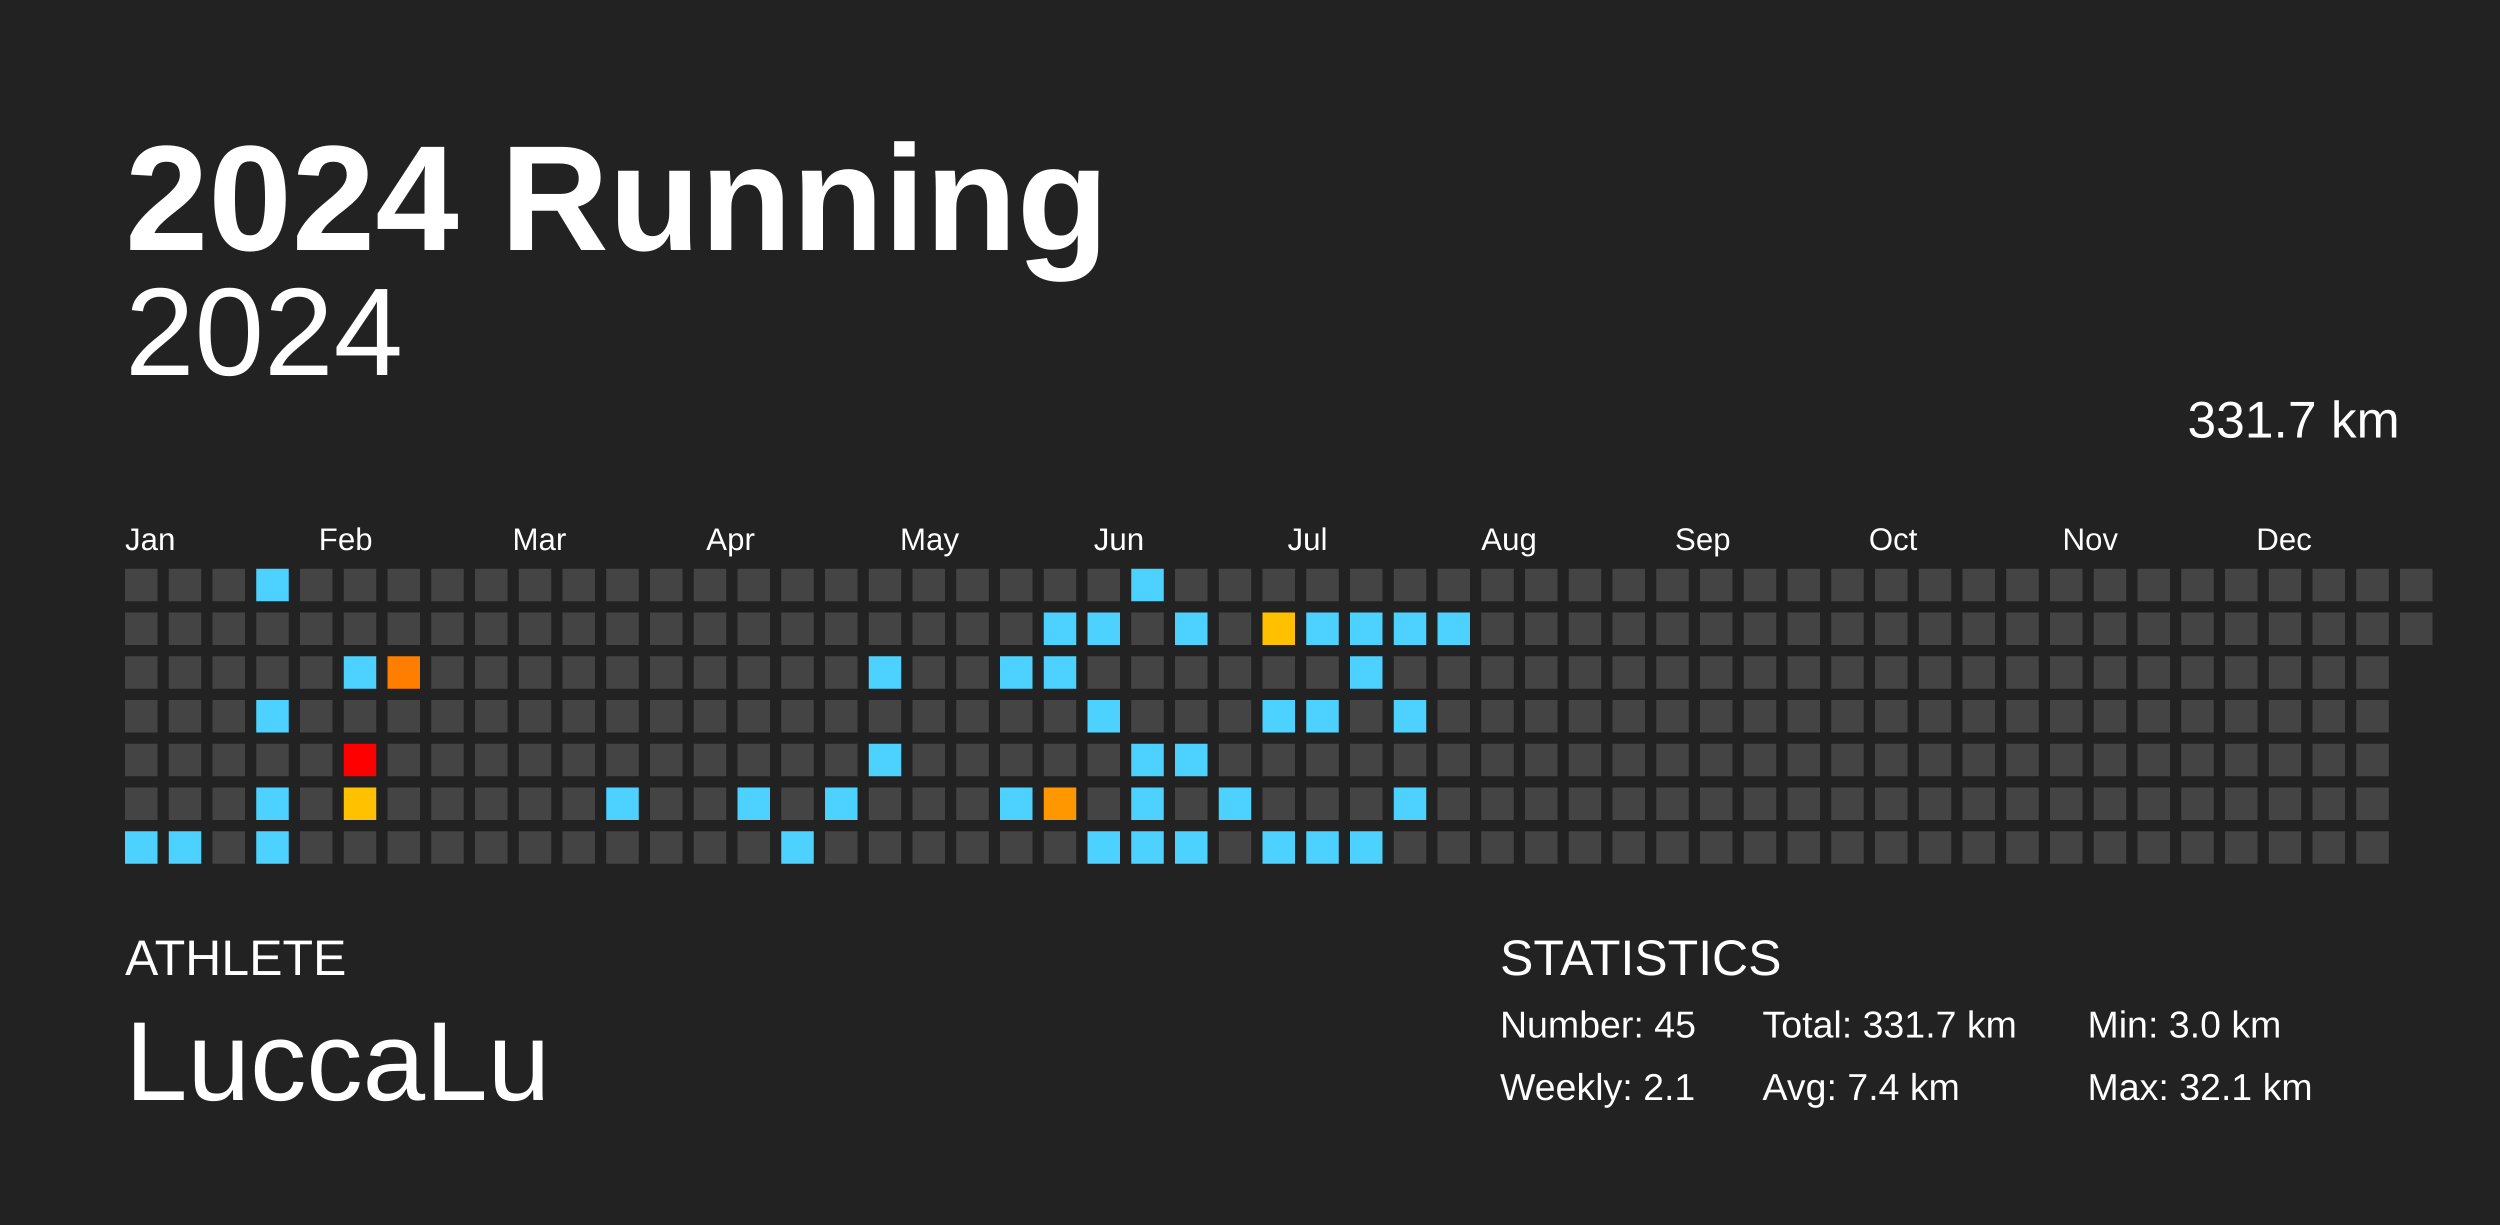
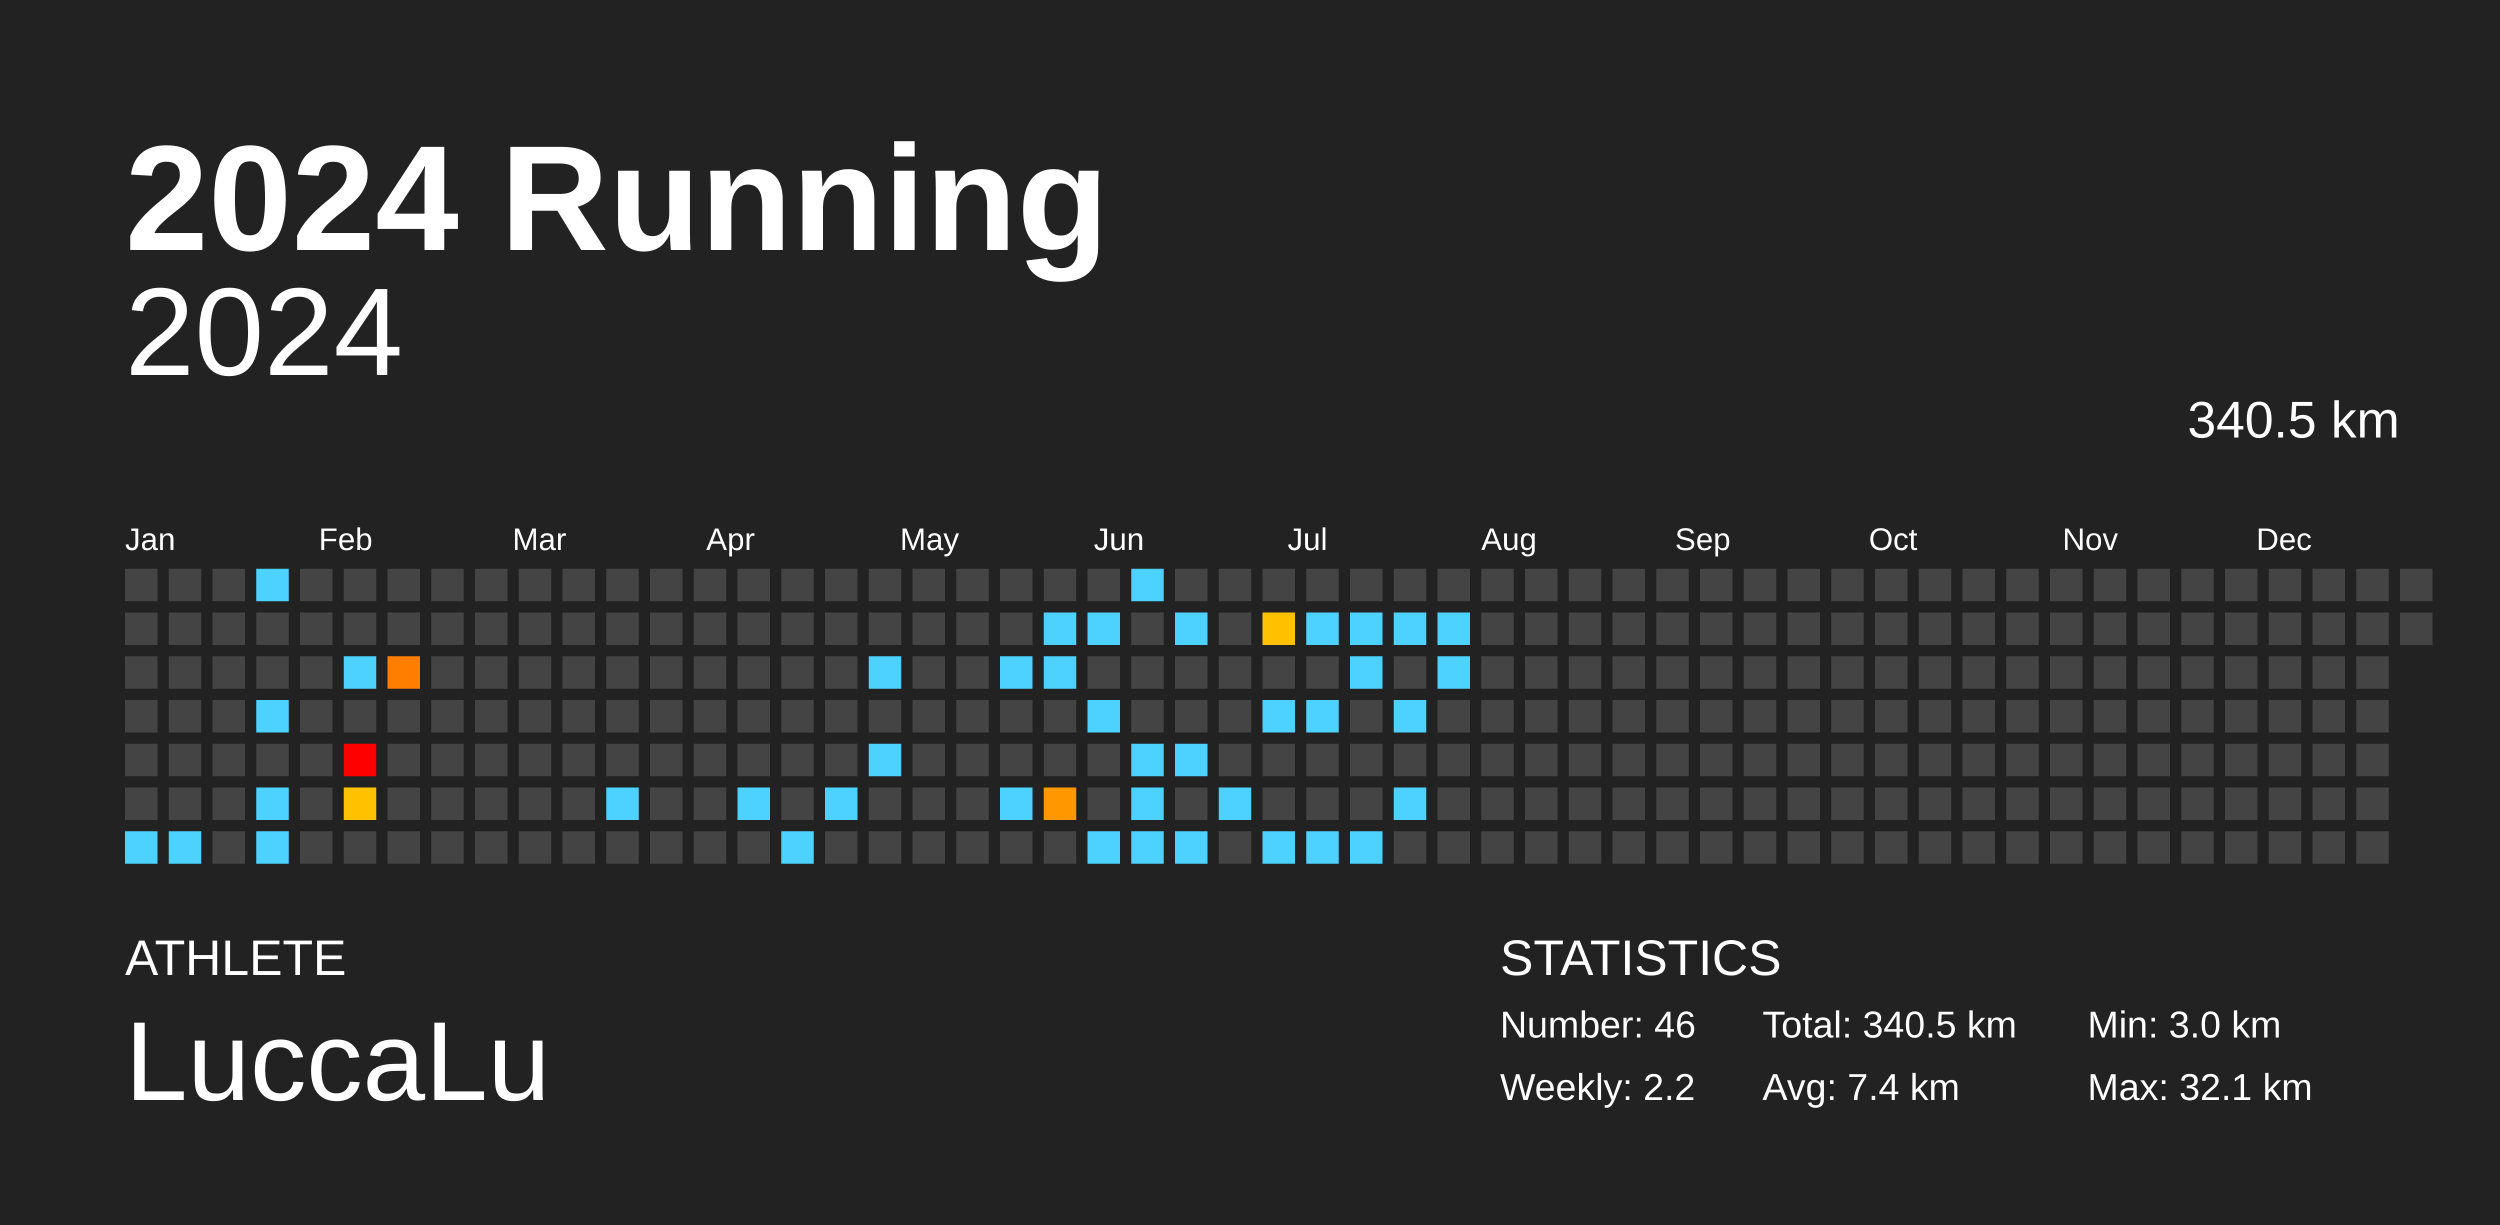
<svg xmlns="http://www.w3.org/2000/svg" baseProfile="full" height="98mm" version="1.1" viewBox="0,0,200,98" width="200mm">
  <defs />
  <rect fill="#222222" height="98" width="200" x="0" y="0" />
  <text fill="#FFFFFF" style="font-size:12px; font-family:Arial; font-weight:bold;" x="10" y="20">2024 Running</text>
  <text fill="#FFFFFF" style="font-size:4px; font-family:Arial" x="10" y="78">ATHLETE</text>
  <text fill="#FFFFFF" style="font-size:9px; font-family:Arial" x="10" y="88">LuccaLu</text>
  <text fill="#FFFFFF" style="font-size:4px; font-family:Arial" x="120" y="78">STATISTICS</text>
-   <text fill="#FFFFFF" style="font-size:3px; font-family:Arial" x="120" y="83">Number: 45</text>
-   <text fill="#FFFFFF" style="font-size:3px; font-family:Arial" x="120" y="88">Weekly: 2.1</text>
-   <text fill="#FFFFFF" style="font-size:3px; font-family:Arial" x="141" y="83">Total: 331.7 km</text>
+   <text fill="#FFFFFF" style="font-size:3px; font-family:Arial" x="120" y="83">Number: 46</text>
+   <text fill="#FFFFFF" style="font-size:3px; font-family:Arial" x="120" y="88">Weekly: 2.2</text>
+   <text fill="#FFFFFF" style="font-size:3px; font-family:Arial" x="141" y="83">Total: 340.5 km</text>
  <text fill="#FFFFFF" style="font-size:3px; font-family:Arial" x="141" y="88">Avg: 7.4 km</text>
  <text fill="#FFFFFF" style="font-size:3px; font-family:Arial" x="167" y="83">Min: 3.0 km</text>
  <text fill="#FFFFFF" style="font-size:3px; font-family:Arial" x="167" y="88">Max: 32.1 km</text>
  <text alignment-baseline="hanging" fill="#FFFFFF" style="font-size:10.0px; font-family:Arial;" x="10" y="30">2024</text>
-   <text alignment-baseline="hanging" fill="#FFFFFF" style="font-size:4.125px; font-family:Arial;" x="175" y="35">331.7 km</text>
+   <text alignment-baseline="hanging" fill="#FFFFFF" style="font-size:4.125px; font-family:Arial;" x="175" y="35">340.5 km</text>
  <text fill="#FFFFFF" style="font-size:2.5px; font-family:Arial" x="10.0" y="44">Jan</text>
  <text fill="#FFFFFF" style="font-size:2.5px; font-family:Arial" x="25.5" y="44">Feb</text>
  <text fill="#FFFFFF" style="font-size:2.5px; font-family:Arial" x="41.0" y="44">Mar</text>
  <text fill="#FFFFFF" style="font-size:2.5px; font-family:Arial" x="56.5" y="44">Apr</text>
  <text fill="#FFFFFF" style="font-size:2.5px; font-family:Arial" x="72.0" y="44">May</text>
  <text fill="#FFFFFF" style="font-size:2.5px; font-family:Arial" x="87.5" y="44">Jun</text>
  <text fill="#FFFFFF" style="font-size:2.5px; font-family:Arial" x="103.0" y="44">Jul</text>
  <text fill="#FFFFFF" style="font-size:2.5px; font-family:Arial" x="118.5" y="44">Aug</text>
  <text fill="#FFFFFF" style="font-size:2.5px; font-family:Arial" x="134.0" y="44">Sep</text>
  <text fill="#FFFFFF" style="font-size:2.5px; font-family:Arial" x="149.5" y="44">Oct</text>
  <text fill="#FFFFFF" style="font-size:2.5px; font-family:Arial" x="165.0" y="44">Nov</text>
  <text fill="#FFFFFF" style="font-size:2.5px; font-family:Arial" x="180.5" y="44">Dec</text>
  <rect fill="#444444" height="2.6" width="2.6" x="10.0" y="45.5" />
  <rect fill="#444444" height="2.6" width="2.6" x="10.0" y="49.0" />
  <rect fill="#444444" height="2.6" width="2.6" x="10.0" y="52.5" />
  <rect fill="#444444" height="2.6" width="2.6" x="10.0" y="56.0" />
  <rect fill="#444444" height="2.6" width="2.6" x="10.0" y="59.5" />
  <rect fill="#444444" height="2.6" width="2.6" x="10.0" y="63.0" />
  <rect fill="#4dd2ff" height="2.6" width="2.6" x="10.0" y="66.5" />
  <rect fill="#444444" height="2.6" width="2.6" x="13.5" y="45.5" />
  <rect fill="#444444" height="2.6" width="2.6" x="13.5" y="49.0" />
  <rect fill="#444444" height="2.6" width="2.6" x="13.5" y="52.5" />
  <rect fill="#444444" height="2.6" width="2.6" x="13.5" y="56.0" />
  <rect fill="#444444" height="2.6" width="2.6" x="13.5" y="59.5" />
  <rect fill="#444444" height="2.6" width="2.6" x="13.5" y="63.0" />
  <rect fill="#4dd2ff" height="2.6" width="2.6" x="13.5" y="66.5" />
  <rect fill="#444444" height="2.6" width="2.6" x="17.0" y="45.5" />
  <rect fill="#444444" height="2.6" width="2.6" x="17.0" y="49.0" />
  <rect fill="#444444" height="2.6" width="2.6" x="17.0" y="52.5" />
  <rect fill="#444444" height="2.6" width="2.6" x="17.0" y="56.0" />
  <rect fill="#444444" height="2.6" width="2.6" x="17.0" y="59.5" />
  <rect fill="#444444" height="2.6" width="2.6" x="17.0" y="63.0" />
  <rect fill="#444444" height="2.6" width="2.6" x="17.0" y="66.5" />
  <rect fill="#4dd2ff" height="2.6" width="2.6" x="20.5" y="45.5" />
  <rect fill="#444444" height="2.6" width="2.6" x="20.5" y="49.0" />
  <rect fill="#444444" height="2.6" width="2.6" x="20.5" y="52.5" />
  <rect fill="#4dd2ff" height="2.6" width="2.6" x="20.5" y="56.0" />
  <rect fill="#444444" height="2.6" width="2.6" x="20.5" y="59.5" />
  <rect fill="#4dd2ff" height="2.6" width="2.6" x="20.5" y="63.0" />
  <rect fill="#4dd2ff" height="2.6" width="2.6" x="20.5" y="66.5" />
  <rect fill="#444444" height="2.6" width="2.6" x="24.0" y="45.5" />
  <rect fill="#444444" height="2.6" width="2.6" x="24.0" y="49.0" />
  <rect fill="#444444" height="2.6" width="2.6" x="24.0" y="52.5" />
  <rect fill="#444444" height="2.6" width="2.6" x="24.0" y="56.0" />
  <rect fill="#444444" height="2.6" width="2.6" x="24.0" y="59.5" />
  <rect fill="#444444" height="2.6" width="2.6" x="24.0" y="63.0" />
  <rect fill="#444444" height="2.6" width="2.6" x="24.0" y="66.5" />
  <rect fill="#444444" height="2.6" width="2.6" x="27.5" y="45.5" />
  <rect fill="#444444" height="2.6" width="2.6" x="27.5" y="49.0" />
  <rect fill="#4dd2ff" height="2.6" width="2.6" x="27.5" y="52.5" />
  <rect fill="#444444" height="2.6" width="2.6" x="27.5" y="56.0" />
  <rect fill="red" height="2.6" width="2.6" x="27.5" y="59.5" />
  <rect fill="#ffc100" height="2.6" width="2.6" x="27.5" y="63.0" />
  <rect fill="#444444" height="2.6" width="2.6" x="27.5" y="66.5" />
  <rect fill="#444444" height="2.6" width="2.6" x="31.0" y="45.5" />
  <rect fill="#444444" height="2.6" width="2.6" x="31.0" y="49.0" />
  <rect fill="#ff7e00" height="2.6" width="2.6" x="31.0" y="52.5" />
  <rect fill="#444444" height="2.6" width="2.6" x="31.0" y="56.0" />
  <rect fill="#444444" height="2.6" width="2.6" x="31.0" y="59.5" />
  <rect fill="#444444" height="2.6" width="2.6" x="31.0" y="63.0" />
  <rect fill="#444444" height="2.6" width="2.6" x="31.0" y="66.5" />
  <rect fill="#444444" height="2.6" width="2.6" x="34.5" y="45.5" />
  <rect fill="#444444" height="2.6" width="2.6" x="34.5" y="49.0" />
  <rect fill="#444444" height="2.6" width="2.6" x="34.5" y="52.5" />
  <rect fill="#444444" height="2.6" width="2.6" x="34.5" y="56.0" />
  <rect fill="#444444" height="2.6" width="2.6" x="34.5" y="59.5" />
  <rect fill="#444444" height="2.6" width="2.6" x="34.5" y="63.0" />
  <rect fill="#444444" height="2.6" width="2.6" x="34.5" y="66.5" />
  <rect fill="#444444" height="2.6" width="2.6" x="38.0" y="45.5" />
  <rect fill="#444444" height="2.6" width="2.6" x="38.0" y="49.0" />
  <rect fill="#444444" height="2.6" width="2.6" x="38.0" y="52.5" />
  <rect fill="#444444" height="2.6" width="2.6" x="38.0" y="56.0" />
  <rect fill="#444444" height="2.6" width="2.6" x="38.0" y="59.5" />
  <rect fill="#444444" height="2.6" width="2.6" x="38.0" y="63.0" />
  <rect fill="#444444" height="2.6" width="2.6" x="38.0" y="66.5" />
  <rect fill="#444444" height="2.6" width="2.6" x="41.5" y="45.5" />
  <rect fill="#444444" height="2.6" width="2.6" x="41.5" y="49.0" />
  <rect fill="#444444" height="2.6" width="2.6" x="41.5" y="52.5" />
  <rect fill="#444444" height="2.6" width="2.6" x="41.5" y="56.0" />
  <rect fill="#444444" height="2.6" width="2.6" x="41.5" y="59.5" />
  <rect fill="#444444" height="2.6" width="2.6" x="41.5" y="63.0" />
  <rect fill="#444444" height="2.6" width="2.6" x="41.5" y="66.5" />
  <rect fill="#444444" height="2.6" width="2.6" x="45.0" y="45.5" />
  <rect fill="#444444" height="2.6" width="2.6" x="45.0" y="49.0" />
  <rect fill="#444444" height="2.6" width="2.6" x="45.0" y="52.5" />
  <rect fill="#444444" height="2.6" width="2.6" x="45.0" y="56.0" />
  <rect fill="#444444" height="2.6" width="2.6" x="45.0" y="59.5" />
  <rect fill="#444444" height="2.6" width="2.6" x="45.0" y="63.0" />
  <rect fill="#444444" height="2.6" width="2.6" x="45.0" y="66.5" />
  <rect fill="#444444" height="2.6" width="2.6" x="48.5" y="45.5" />
  <rect fill="#444444" height="2.6" width="2.6" x="48.5" y="49.0" />
  <rect fill="#444444" height="2.6" width="2.6" x="48.5" y="52.5" />
  <rect fill="#444444" height="2.6" width="2.6" x="48.5" y="56.0" />
  <rect fill="#444444" height="2.6" width="2.6" x="48.5" y="59.5" />
  <rect fill="#4dd2ff" height="2.6" width="2.6" x="48.5" y="63.0" />
  <rect fill="#444444" height="2.6" width="2.6" x="48.5" y="66.5" />
  <rect fill="#444444" height="2.6" width="2.6" x="52.0" y="45.5" />
  <rect fill="#444444" height="2.6" width="2.6" x="52.0" y="49.0" />
  <rect fill="#444444" height="2.6" width="2.6" x="52.0" y="52.5" />
  <rect fill="#444444" height="2.6" width="2.6" x="52.0" y="56.0" />
  <rect fill="#444444" height="2.6" width="2.6" x="52.0" y="59.5" />
  <rect fill="#444444" height="2.6" width="2.6" x="52.0" y="63.0" />
  <rect fill="#444444" height="2.6" width="2.6" x="52.0" y="66.5" />
  <rect fill="#444444" height="2.6" width="2.6" x="55.5" y="45.5" />
  <rect fill="#444444" height="2.6" width="2.6" x="55.5" y="49.0" />
  <rect fill="#444444" height="2.6" width="2.6" x="55.5" y="52.5" />
  <rect fill="#444444" height="2.6" width="2.6" x="55.5" y="56.0" />
  <rect fill="#444444" height="2.6" width="2.6" x="55.5" y="59.5" />
  <rect fill="#444444" height="2.6" width="2.6" x="55.5" y="63.0" />
  <rect fill="#444444" height="2.6" width="2.6" x="55.5" y="66.5" />
  <rect fill="#444444" height="2.6" width="2.6" x="59.0" y="45.5" />
  <rect fill="#444444" height="2.6" width="2.6" x="59.0" y="49.0" />
  <rect fill="#444444" height="2.6" width="2.6" x="59.0" y="52.5" />
  <rect fill="#444444" height="2.6" width="2.6" x="59.0" y="56.0" />
  <rect fill="#444444" height="2.6" width="2.6" x="59.0" y="59.5" />
  <rect fill="#4dd2ff" height="2.6" width="2.6" x="59.0" y="63.0" />
  <rect fill="#444444" height="2.6" width="2.6" x="59.0" y="66.5" />
  <rect fill="#444444" height="2.6" width="2.6" x="62.5" y="45.5" />
  <rect fill="#444444" height="2.6" width="2.6" x="62.5" y="49.0" />
  <rect fill="#444444" height="2.6" width="2.6" x="62.5" y="52.5" />
  <rect fill="#444444" height="2.6" width="2.6" x="62.5" y="56.0" />
  <rect fill="#444444" height="2.6" width="2.6" x="62.5" y="59.5" />
  <rect fill="#444444" height="2.6" width="2.6" x="62.5" y="63.0" />
  <rect fill="#4dd2ff" height="2.6" width="2.6" x="62.5" y="66.5" />
  <rect fill="#444444" height="2.6" width="2.6" x="66.0" y="45.5" />
  <rect fill="#444444" height="2.6" width="2.6" x="66.0" y="49.0" />
  <rect fill="#444444" height="2.6" width="2.6" x="66.0" y="52.5" />
  <rect fill="#444444" height="2.6" width="2.6" x="66.0" y="56.0" />
  <rect fill="#444444" height="2.6" width="2.6" x="66.0" y="59.5" />
  <rect fill="#4dd2ff" height="2.6" width="2.6" x="66.0" y="63.0" />
  <rect fill="#444444" height="2.6" width="2.6" x="66.0" y="66.5" />
  <rect fill="#444444" height="2.6" width="2.6" x="69.5" y="45.5" />
  <rect fill="#444444" height="2.6" width="2.6" x="69.5" y="49.0" />
  <rect fill="#4dd2ff" height="2.6" width="2.6" x="69.5" y="52.5" />
  <rect fill="#444444" height="2.6" width="2.6" x="69.5" y="56.0" />
  <rect fill="#4dd2ff" height="2.6" width="2.6" x="69.5" y="59.5" />
  <rect fill="#444444" height="2.6" width="2.6" x="69.5" y="63.0" />
  <rect fill="#444444" height="2.6" width="2.6" x="69.5" y="66.5" />
  <rect fill="#444444" height="2.6" width="2.6" x="73.0" y="45.5" />
  <rect fill="#444444" height="2.6" width="2.6" x="73.0" y="49.0" />
  <rect fill="#444444" height="2.6" width="2.6" x="73.0" y="52.5" />
  <rect fill="#444444" height="2.6" width="2.6" x="73.0" y="56.0" />
  <rect fill="#444444" height="2.6" width="2.6" x="73.0" y="59.5" />
  <rect fill="#444444" height="2.6" width="2.6" x="73.0" y="63.0" />
  <rect fill="#444444" height="2.6" width="2.6" x="73.0" y="66.5" />
  <rect fill="#444444" height="2.6" width="2.6" x="76.5" y="45.5" />
  <rect fill="#444444" height="2.6" width="2.6" x="76.5" y="49.0" />
  <rect fill="#444444" height="2.6" width="2.6" x="76.5" y="52.5" />
  <rect fill="#444444" height="2.6" width="2.6" x="76.5" y="56.0" />
  <rect fill="#444444" height="2.6" width="2.6" x="76.5" y="59.5" />
  <rect fill="#444444" height="2.6" width="2.6" x="76.5" y="63.0" />
  <rect fill="#444444" height="2.6" width="2.6" x="76.5" y="66.5" />
  <rect fill="#444444" height="2.6" width="2.6" x="80.0" y="45.5" />
  <rect fill="#444444" height="2.6" width="2.6" x="80.0" y="49.0" />
  <rect fill="#4dd2ff" height="2.6" width="2.6" x="80.0" y="52.5" />
  <rect fill="#444444" height="2.6" width="2.6" x="80.0" y="56.0" />
  <rect fill="#444444" height="2.6" width="2.6" x="80.0" y="59.5" />
  <rect fill="#4dd2ff" height="2.6" width="2.6" x="80.0" y="63.0" />
  <rect fill="#444444" height="2.6" width="2.6" x="80.0" y="66.5" />
  <rect fill="#444444" height="2.6" width="2.6" x="83.5" y="45.5" />
  <rect fill="#4dd2ff" height="2.6" width="2.6" x="83.5" y="49.0" />
  <rect fill="#4dd2ff" height="2.6" width="2.6" x="83.5" y="52.5" />
  <rect fill="#444444" height="2.6" width="2.6" x="83.5" y="56.0" />
  <rect fill="#444444" height="2.6" width="2.6" x="83.5" y="59.5" />
  <rect fill="#ff9700" height="2.6" width="2.6" x="83.5" y="63.0" />
  <rect fill="#444444" height="2.6" width="2.6" x="83.5" y="66.5" />
  <rect fill="#444444" height="2.6" width="2.6" x="87.0" y="45.5" />
  <rect fill="#4dd2ff" height="2.6" width="2.6" x="87.0" y="49.0" />
  <rect fill="#444444" height="2.6" width="2.6" x="87.0" y="52.5" />
  <rect fill="#4dd2ff" height="2.6" width="2.6" x="87.0" y="56.0" />
  <rect fill="#444444" height="2.6" width="2.6" x="87.0" y="59.5" />
  <rect fill="#444444" height="2.6" width="2.6" x="87.0" y="63.0" />
  <rect fill="#4dd2ff" height="2.6" width="2.6" x="87.0" y="66.5" />
  <rect fill="#4dd2ff" height="2.6" width="2.6" x="90.5" y="45.5" />
  <rect fill="#444444" height="2.6" width="2.6" x="90.5" y="49.0" />
  <rect fill="#444444" height="2.6" width="2.6" x="90.5" y="52.5" />
  <rect fill="#444444" height="2.6" width="2.6" x="90.5" y="56.0" />
  <rect fill="#4dd2ff" height="2.6" width="2.6" x="90.5" y="59.5" />
  <rect fill="#4dd2ff" height="2.6" width="2.6" x="90.5" y="63.0" />
  <rect fill="#4dd2ff" height="2.6" width="2.6" x="90.5" y="66.5" />
  <rect fill="#444444" height="2.6" width="2.6" x="94.0" y="45.5" />
  <rect fill="#4dd2ff" height="2.6" width="2.6" x="94.0" y="49.0" />
  <rect fill="#444444" height="2.6" width="2.6" x="94.0" y="52.5" />
  <rect fill="#444444" height="2.6" width="2.6" x="94.0" y="56.0" />
  <rect fill="#4dd2ff" height="2.6" width="2.6" x="94.0" y="59.5" />
  <rect fill="#444444" height="2.6" width="2.6" x="94.0" y="63.0" />
  <rect fill="#4dd2ff" height="2.6" width="2.6" x="94.0" y="66.5" />
  <rect fill="#444444" height="2.6" width="2.6" x="97.5" y="45.5" />
  <rect fill="#444444" height="2.6" width="2.6" x="97.5" y="49.0" />
  <rect fill="#444444" height="2.6" width="2.6" x="97.5" y="52.5" />
  <rect fill="#444444" height="2.6" width="2.6" x="97.5" y="56.0" />
  <rect fill="#444444" height="2.6" width="2.6" x="97.5" y="59.5" />
  <rect fill="#4dd2ff" height="2.6" width="2.6" x="97.5" y="63.0" />
  <rect fill="#444444" height="2.6" width="2.6" x="97.5" y="66.5" />
  <rect fill="#444444" height="2.6" width="2.6" x="101.0" y="45.5" />
  <rect fill="#ffc000" height="2.6" width="2.6" x="101.0" y="49.0" />
  <rect fill="#444444" height="2.6" width="2.6" x="101.0" y="52.5" />
  <rect fill="#4dd2ff" height="2.6" width="2.6" x="101.0" y="56.0" />
  <rect fill="#444444" height="2.6" width="2.6" x="101.0" y="59.5" />
  <rect fill="#444444" height="2.6" width="2.6" x="101.0" y="63.0" />
  <rect fill="#4dd2ff" height="2.6" width="2.6" x="101.0" y="66.5" />
  <rect fill="#444444" height="2.6" width="2.6" x="104.5" y="45.5" />
  <rect fill="#4dd2ff" height="2.6" width="2.6" x="104.5" y="49.0" />
  <rect fill="#444444" height="2.6" width="2.6" x="104.5" y="52.5" />
  <rect fill="#4dd2ff" height="2.6" width="2.6" x="104.5" y="56.0" />
  <rect fill="#444444" height="2.6" width="2.6" x="104.5" y="59.5" />
  <rect fill="#444444" height="2.6" width="2.6" x="104.5" y="63.0" />
  <rect fill="#4dd2ff" height="2.6" width="2.6" x="104.5" y="66.5" />
  <rect fill="#444444" height="2.6" width="2.6" x="108.0" y="45.5" />
  <rect fill="#4dd2ff" height="2.6" width="2.6" x="108.0" y="49.0" />
  <rect fill="#4dd2ff" height="2.6" width="2.6" x="108.0" y="52.5" />
  <rect fill="#444444" height="2.6" width="2.6" x="108.0" y="56.0" />
  <rect fill="#444444" height="2.6" width="2.6" x="108.0" y="59.5" />
  <rect fill="#444444" height="2.6" width="2.6" x="108.0" y="63.0" />
  <rect fill="#4dd2ff" height="2.6" width="2.6" x="108.0" y="66.5" />
  <rect fill="#444444" height="2.6" width="2.6" x="111.5" y="45.5" />
  <rect fill="#4dd2ff" height="2.6" width="2.6" x="111.5" y="49.0" />
  <rect fill="#444444" height="2.6" width="2.6" x="111.5" y="52.5" />
  <rect fill="#4dd2ff" height="2.6" width="2.6" x="111.5" y="56.0" />
  <rect fill="#444444" height="2.6" width="2.6" x="111.5" y="59.5" />
  <rect fill="#4dd2ff" height="2.6" width="2.6" x="111.5" y="63.0" />
  <rect fill="#444444" height="2.6" width="2.6" x="111.5" y="66.5" />
  <rect fill="#444444" height="2.6" width="2.6" x="115.0" y="45.5" />
  <rect fill="#4dd2ff" height="2.6" width="2.6" x="115.0" y="49.0" />
-   <rect fill="#444444" height="2.6" width="2.6" x="115.0" y="52.5" />
+   <rect fill="#4dd2ff" height="2.6" width="2.6" x="115.0" y="52.5" />
  <rect fill="#444444" height="2.6" width="2.6" x="115.0" y="56.0" />
  <rect fill="#444444" height="2.6" width="2.6" x="115.0" y="59.5" />
  <rect fill="#444444" height="2.6" width="2.6" x="115.0" y="63.0" />
  <rect fill="#444444" height="2.6" width="2.6" x="115.0" y="66.5" />
  <rect fill="#444444" height="2.6" width="2.6" x="118.5" y="45.5" />
  <rect fill="#444444" height="2.6" width="2.6" x="118.5" y="49.0" />
  <rect fill="#444444" height="2.6" width="2.6" x="118.5" y="52.5" />
  <rect fill="#444444" height="2.6" width="2.6" x="118.5" y="56.0" />
  <rect fill="#444444" height="2.6" width="2.6" x="118.5" y="59.5" />
  <rect fill="#444444" height="2.6" width="2.6" x="118.5" y="63.0" />
  <rect fill="#444444" height="2.6" width="2.6" x="118.5" y="66.5" />
  <rect fill="#444444" height="2.6" width="2.6" x="122.0" y="45.5" />
  <rect fill="#444444" height="2.6" width="2.6" x="122.0" y="49.0" />
  <rect fill="#444444" height="2.6" width="2.6" x="122.0" y="52.5" />
  <rect fill="#444444" height="2.6" width="2.6" x="122.0" y="56.0" />
  <rect fill="#444444" height="2.6" width="2.6" x="122.0" y="59.5" />
  <rect fill="#444444" height="2.6" width="2.6" x="122.0" y="63.0" />
  <rect fill="#444444" height="2.6" width="2.6" x="122.0" y="66.5" />
  <rect fill="#444444" height="2.6" width="2.6" x="125.5" y="45.5" />
  <rect fill="#444444" height="2.6" width="2.6" x="125.5" y="49.0" />
  <rect fill="#444444" height="2.6" width="2.6" x="125.5" y="52.5" />
  <rect fill="#444444" height="2.6" width="2.6" x="125.5" y="56.0" />
  <rect fill="#444444" height="2.6" width="2.6" x="125.5" y="59.5" />
  <rect fill="#444444" height="2.6" width="2.6" x="125.5" y="63.0" />
  <rect fill="#444444" height="2.6" width="2.6" x="125.5" y="66.5" />
  <rect fill="#444444" height="2.6" width="2.6" x="129.0" y="45.5" />
  <rect fill="#444444" height="2.6" width="2.6" x="129.0" y="49.0" />
  <rect fill="#444444" height="2.6" width="2.6" x="129.0" y="52.5" />
  <rect fill="#444444" height="2.6" width="2.6" x="129.0" y="56.0" />
  <rect fill="#444444" height="2.6" width="2.6" x="129.0" y="59.5" />
  <rect fill="#444444" height="2.6" width="2.6" x="129.0" y="63.0" />
  <rect fill="#444444" height="2.6" width="2.6" x="129.0" y="66.5" />
  <rect fill="#444444" height="2.6" width="2.6" x="132.5" y="45.5" />
  <rect fill="#444444" height="2.6" width="2.6" x="132.5" y="49.0" />
  <rect fill="#444444" height="2.6" width="2.6" x="132.5" y="52.5" />
  <rect fill="#444444" height="2.6" width="2.6" x="132.5" y="56.0" />
  <rect fill="#444444" height="2.6" width="2.6" x="132.5" y="59.5" />
  <rect fill="#444444" height="2.6" width="2.6" x="132.5" y="63.0" />
  <rect fill="#444444" height="2.6" width="2.6" x="132.5" y="66.5" />
  <rect fill="#444444" height="2.6" width="2.6" x="136.0" y="45.5" />
  <rect fill="#444444" height="2.6" width="2.6" x="136.0" y="49.0" />
  <rect fill="#444444" height="2.6" width="2.6" x="136.0" y="52.5" />
  <rect fill="#444444" height="2.6" width="2.6" x="136.0" y="56.0" />
  <rect fill="#444444" height="2.6" width="2.6" x="136.0" y="59.5" />
  <rect fill="#444444" height="2.6" width="2.6" x="136.0" y="63.0" />
  <rect fill="#444444" height="2.6" width="2.6" x="136.0" y="66.5" />
  <rect fill="#444444" height="2.6" width="2.6" x="139.5" y="45.5" />
  <rect fill="#444444" height="2.6" width="2.6" x="139.5" y="49.0" />
  <rect fill="#444444" height="2.6" width="2.6" x="139.5" y="52.5" />
  <rect fill="#444444" height="2.6" width="2.6" x="139.5" y="56.0" />
  <rect fill="#444444" height="2.6" width="2.6" x="139.5" y="59.5" />
  <rect fill="#444444" height="2.6" width="2.6" x="139.5" y="63.0" />
  <rect fill="#444444" height="2.6" width="2.6" x="139.5" y="66.5" />
  <rect fill="#444444" height="2.6" width="2.6" x="143.0" y="45.5" />
  <rect fill="#444444" height="2.6" width="2.6" x="143.0" y="49.0" />
  <rect fill="#444444" height="2.6" width="2.6" x="143.0" y="52.5" />
  <rect fill="#444444" height="2.6" width="2.6" x="143.0" y="56.0" />
  <rect fill="#444444" height="2.6" width="2.6" x="143.0" y="59.5" />
  <rect fill="#444444" height="2.6" width="2.6" x="143.0" y="63.0" />
  <rect fill="#444444" height="2.6" width="2.6" x="143.0" y="66.5" />
  <rect fill="#444444" height="2.6" width="2.6" x="146.5" y="45.5" />
  <rect fill="#444444" height="2.6" width="2.6" x="146.5" y="49.0" />
  <rect fill="#444444" height="2.6" width="2.6" x="146.5" y="52.5" />
  <rect fill="#444444" height="2.6" width="2.6" x="146.5" y="56.0" />
  <rect fill="#444444" height="2.6" width="2.6" x="146.5" y="59.5" />
  <rect fill="#444444" height="2.6" width="2.6" x="146.5" y="63.0" />
  <rect fill="#444444" height="2.6" width="2.6" x="146.5" y="66.5" />
  <rect fill="#444444" height="2.6" width="2.6" x="150.0" y="45.5" />
  <rect fill="#444444" height="2.6" width="2.6" x="150.0" y="49.0" />
  <rect fill="#444444" height="2.6" width="2.6" x="150.0" y="52.5" />
  <rect fill="#444444" height="2.6" width="2.6" x="150.0" y="56.0" />
  <rect fill="#444444" height="2.6" width="2.6" x="150.0" y="59.5" />
  <rect fill="#444444" height="2.6" width="2.6" x="150.0" y="63.0" />
  <rect fill="#444444" height="2.6" width="2.6" x="150.0" y="66.5" />
  <rect fill="#444444" height="2.6" width="2.6" x="153.5" y="45.5" />
  <rect fill="#444444" height="2.6" width="2.6" x="153.5" y="49.0" />
  <rect fill="#444444" height="2.6" width="2.6" x="153.5" y="52.5" />
  <rect fill="#444444" height="2.6" width="2.6" x="153.5" y="56.0" />
  <rect fill="#444444" height="2.6" width="2.6" x="153.5" y="59.5" />
  <rect fill="#444444" height="2.6" width="2.6" x="153.5" y="63.0" />
  <rect fill="#444444" height="2.6" width="2.6" x="153.5" y="66.5" />
  <rect fill="#444444" height="2.6" width="2.6" x="157.0" y="45.5" />
  <rect fill="#444444" height="2.6" width="2.6" x="157.0" y="49.0" />
  <rect fill="#444444" height="2.6" width="2.6" x="157.0" y="52.5" />
  <rect fill="#444444" height="2.6" width="2.6" x="157.0" y="56.0" />
  <rect fill="#444444" height="2.6" width="2.6" x="157.0" y="59.5" />
  <rect fill="#444444" height="2.6" width="2.6" x="157.0" y="63.0" />
  <rect fill="#444444" height="2.6" width="2.6" x="157.0" y="66.5" />
  <rect fill="#444444" height="2.6" width="2.6" x="160.5" y="45.5" />
  <rect fill="#444444" height="2.6" width="2.6" x="160.5" y="49.0" />
  <rect fill="#444444" height="2.6" width="2.6" x="160.5" y="52.5" />
  <rect fill="#444444" height="2.6" width="2.6" x="160.5" y="56.0" />
  <rect fill="#444444" height="2.6" width="2.6" x="160.5" y="59.5" />
  <rect fill="#444444" height="2.6" width="2.6" x="160.5" y="63.0" />
  <rect fill="#444444" height="2.6" width="2.6" x="160.5" y="66.5" />
  <rect fill="#444444" height="2.6" width="2.6" x="164.0" y="45.5" />
  <rect fill="#444444" height="2.6" width="2.6" x="164.0" y="49.0" />
  <rect fill="#444444" height="2.6" width="2.6" x="164.0" y="52.5" />
  <rect fill="#444444" height="2.6" width="2.6" x="164.0" y="56.0" />
  <rect fill="#444444" height="2.6" width="2.6" x="164.0" y="59.5" />
  <rect fill="#444444" height="2.6" width="2.6" x="164.0" y="63.0" />
  <rect fill="#444444" height="2.6" width="2.6" x="164.0" y="66.5" />
  <rect fill="#444444" height="2.6" width="2.6" x="167.5" y="45.5" />
  <rect fill="#444444" height="2.6" width="2.6" x="167.5" y="49.0" />
  <rect fill="#444444" height="2.6" width="2.6" x="167.5" y="52.5" />
  <rect fill="#444444" height="2.6" width="2.6" x="167.5" y="56.0" />
  <rect fill="#444444" height="2.6" width="2.6" x="167.5" y="59.5" />
  <rect fill="#444444" height="2.6" width="2.6" x="167.5" y="63.0" />
  <rect fill="#444444" height="2.6" width="2.6" x="167.5" y="66.5" />
  <rect fill="#444444" height="2.6" width="2.6" x="171.0" y="45.5" />
  <rect fill="#444444" height="2.6" width="2.6" x="171.0" y="49.0" />
  <rect fill="#444444" height="2.6" width="2.6" x="171.0" y="52.5" />
  <rect fill="#444444" height="2.6" width="2.6" x="171.0" y="56.0" />
  <rect fill="#444444" height="2.6" width="2.6" x="171.0" y="59.5" />
  <rect fill="#444444" height="2.6" width="2.6" x="171.0" y="63.0" />
  <rect fill="#444444" height="2.6" width="2.6" x="171.0" y="66.5" />
  <rect fill="#444444" height="2.6" width="2.6" x="174.5" y="45.5" />
  <rect fill="#444444" height="2.6" width="2.6" x="174.5" y="49.0" />
  <rect fill="#444444" height="2.6" width="2.6" x="174.5" y="52.5" />
  <rect fill="#444444" height="2.6" width="2.6" x="174.5" y="56.0" />
  <rect fill="#444444" height="2.6" width="2.6" x="174.5" y="59.5" />
  <rect fill="#444444" height="2.6" width="2.6" x="174.5" y="63.0" />
  <rect fill="#444444" height="2.6" width="2.6" x="174.5" y="66.5" />
  <rect fill="#444444" height="2.6" width="2.6" x="178.0" y="45.5" />
  <rect fill="#444444" height="2.6" width="2.6" x="178.0" y="49.0" />
  <rect fill="#444444" height="2.6" width="2.6" x="178.0" y="52.5" />
  <rect fill="#444444" height="2.6" width="2.6" x="178.0" y="56.0" />
  <rect fill="#444444" height="2.6" width="2.6" x="178.0" y="59.5" />
  <rect fill="#444444" height="2.6" width="2.6" x="178.0" y="63.0" />
  <rect fill="#444444" height="2.6" width="2.6" x="178.0" y="66.5" />
  <rect fill="#444444" height="2.6" width="2.6" x="181.5" y="45.5" />
  <rect fill="#444444" height="2.6" width="2.6" x="181.5" y="49.0" />
  <rect fill="#444444" height="2.6" width="2.6" x="181.5" y="52.5" />
  <rect fill="#444444" height="2.6" width="2.6" x="181.5" y="56.0" />
  <rect fill="#444444" height="2.6" width="2.6" x="181.5" y="59.5" />
  <rect fill="#444444" height="2.6" width="2.6" x="181.5" y="63.0" />
  <rect fill="#444444" height="2.6" width="2.6" x="181.5" y="66.5" />
  <rect fill="#444444" height="2.6" width="2.6" x="185.0" y="45.5" />
  <rect fill="#444444" height="2.6" width="2.6" x="185.0" y="49.0" />
  <rect fill="#444444" height="2.6" width="2.6" x="185.0" y="52.5" />
  <rect fill="#444444" height="2.6" width="2.6" x="185.0" y="56.0" />
  <rect fill="#444444" height="2.6" width="2.6" x="185.0" y="59.5" />
  <rect fill="#444444" height="2.6" width="2.6" x="185.0" y="63.0" />
  <rect fill="#444444" height="2.6" width="2.6" x="185.0" y="66.5" />
  <rect fill="#444444" height="2.6" width="2.6" x="188.5" y="45.5" />
  <rect fill="#444444" height="2.6" width="2.6" x="188.5" y="49.0" />
  <rect fill="#444444" height="2.6" width="2.6" x="188.5" y="52.5" />
  <rect fill="#444444" height="2.6" width="2.6" x="188.5" y="56.0" />
  <rect fill="#444444" height="2.6" width="2.6" x="188.5" y="59.5" />
  <rect fill="#444444" height="2.6" width="2.6" x="188.5" y="63.0" />
  <rect fill="#444444" height="2.6" width="2.6" x="188.5" y="66.5" />
  <rect fill="#444444" height="2.6" width="2.6" x="192.0" y="45.5" />
  <rect fill="#444444" height="2.6" width="2.6" x="192.0" y="49.0" />
</svg>
